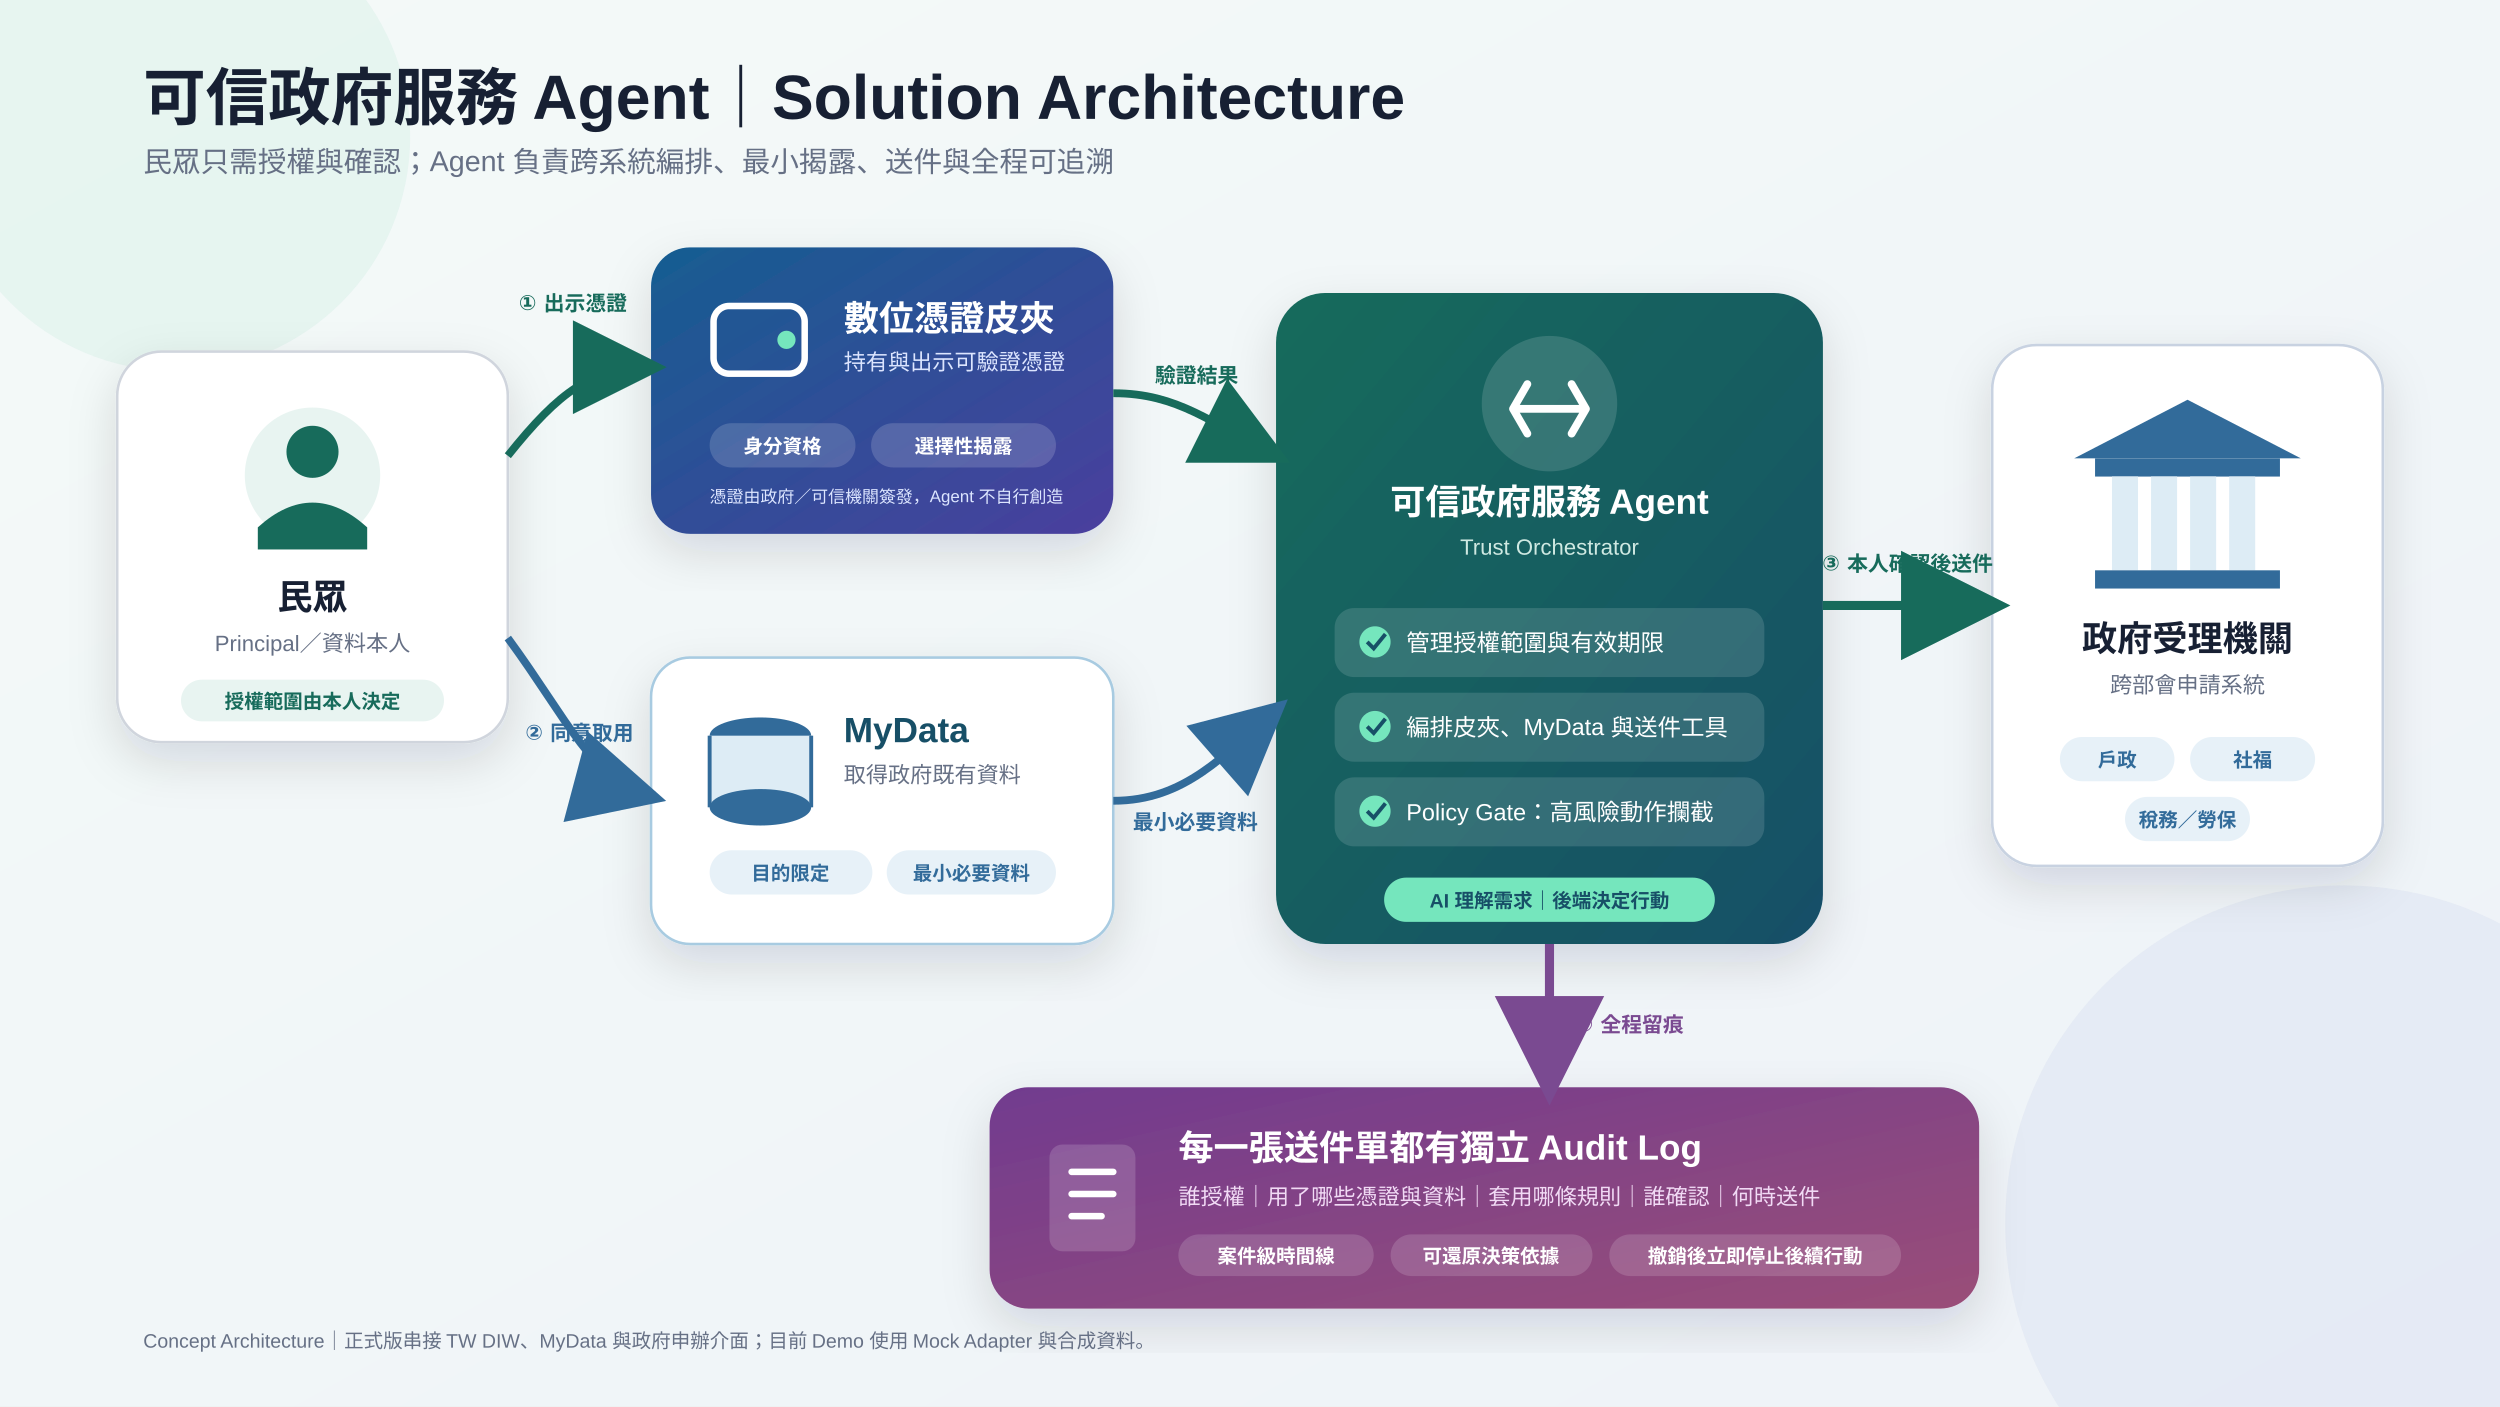
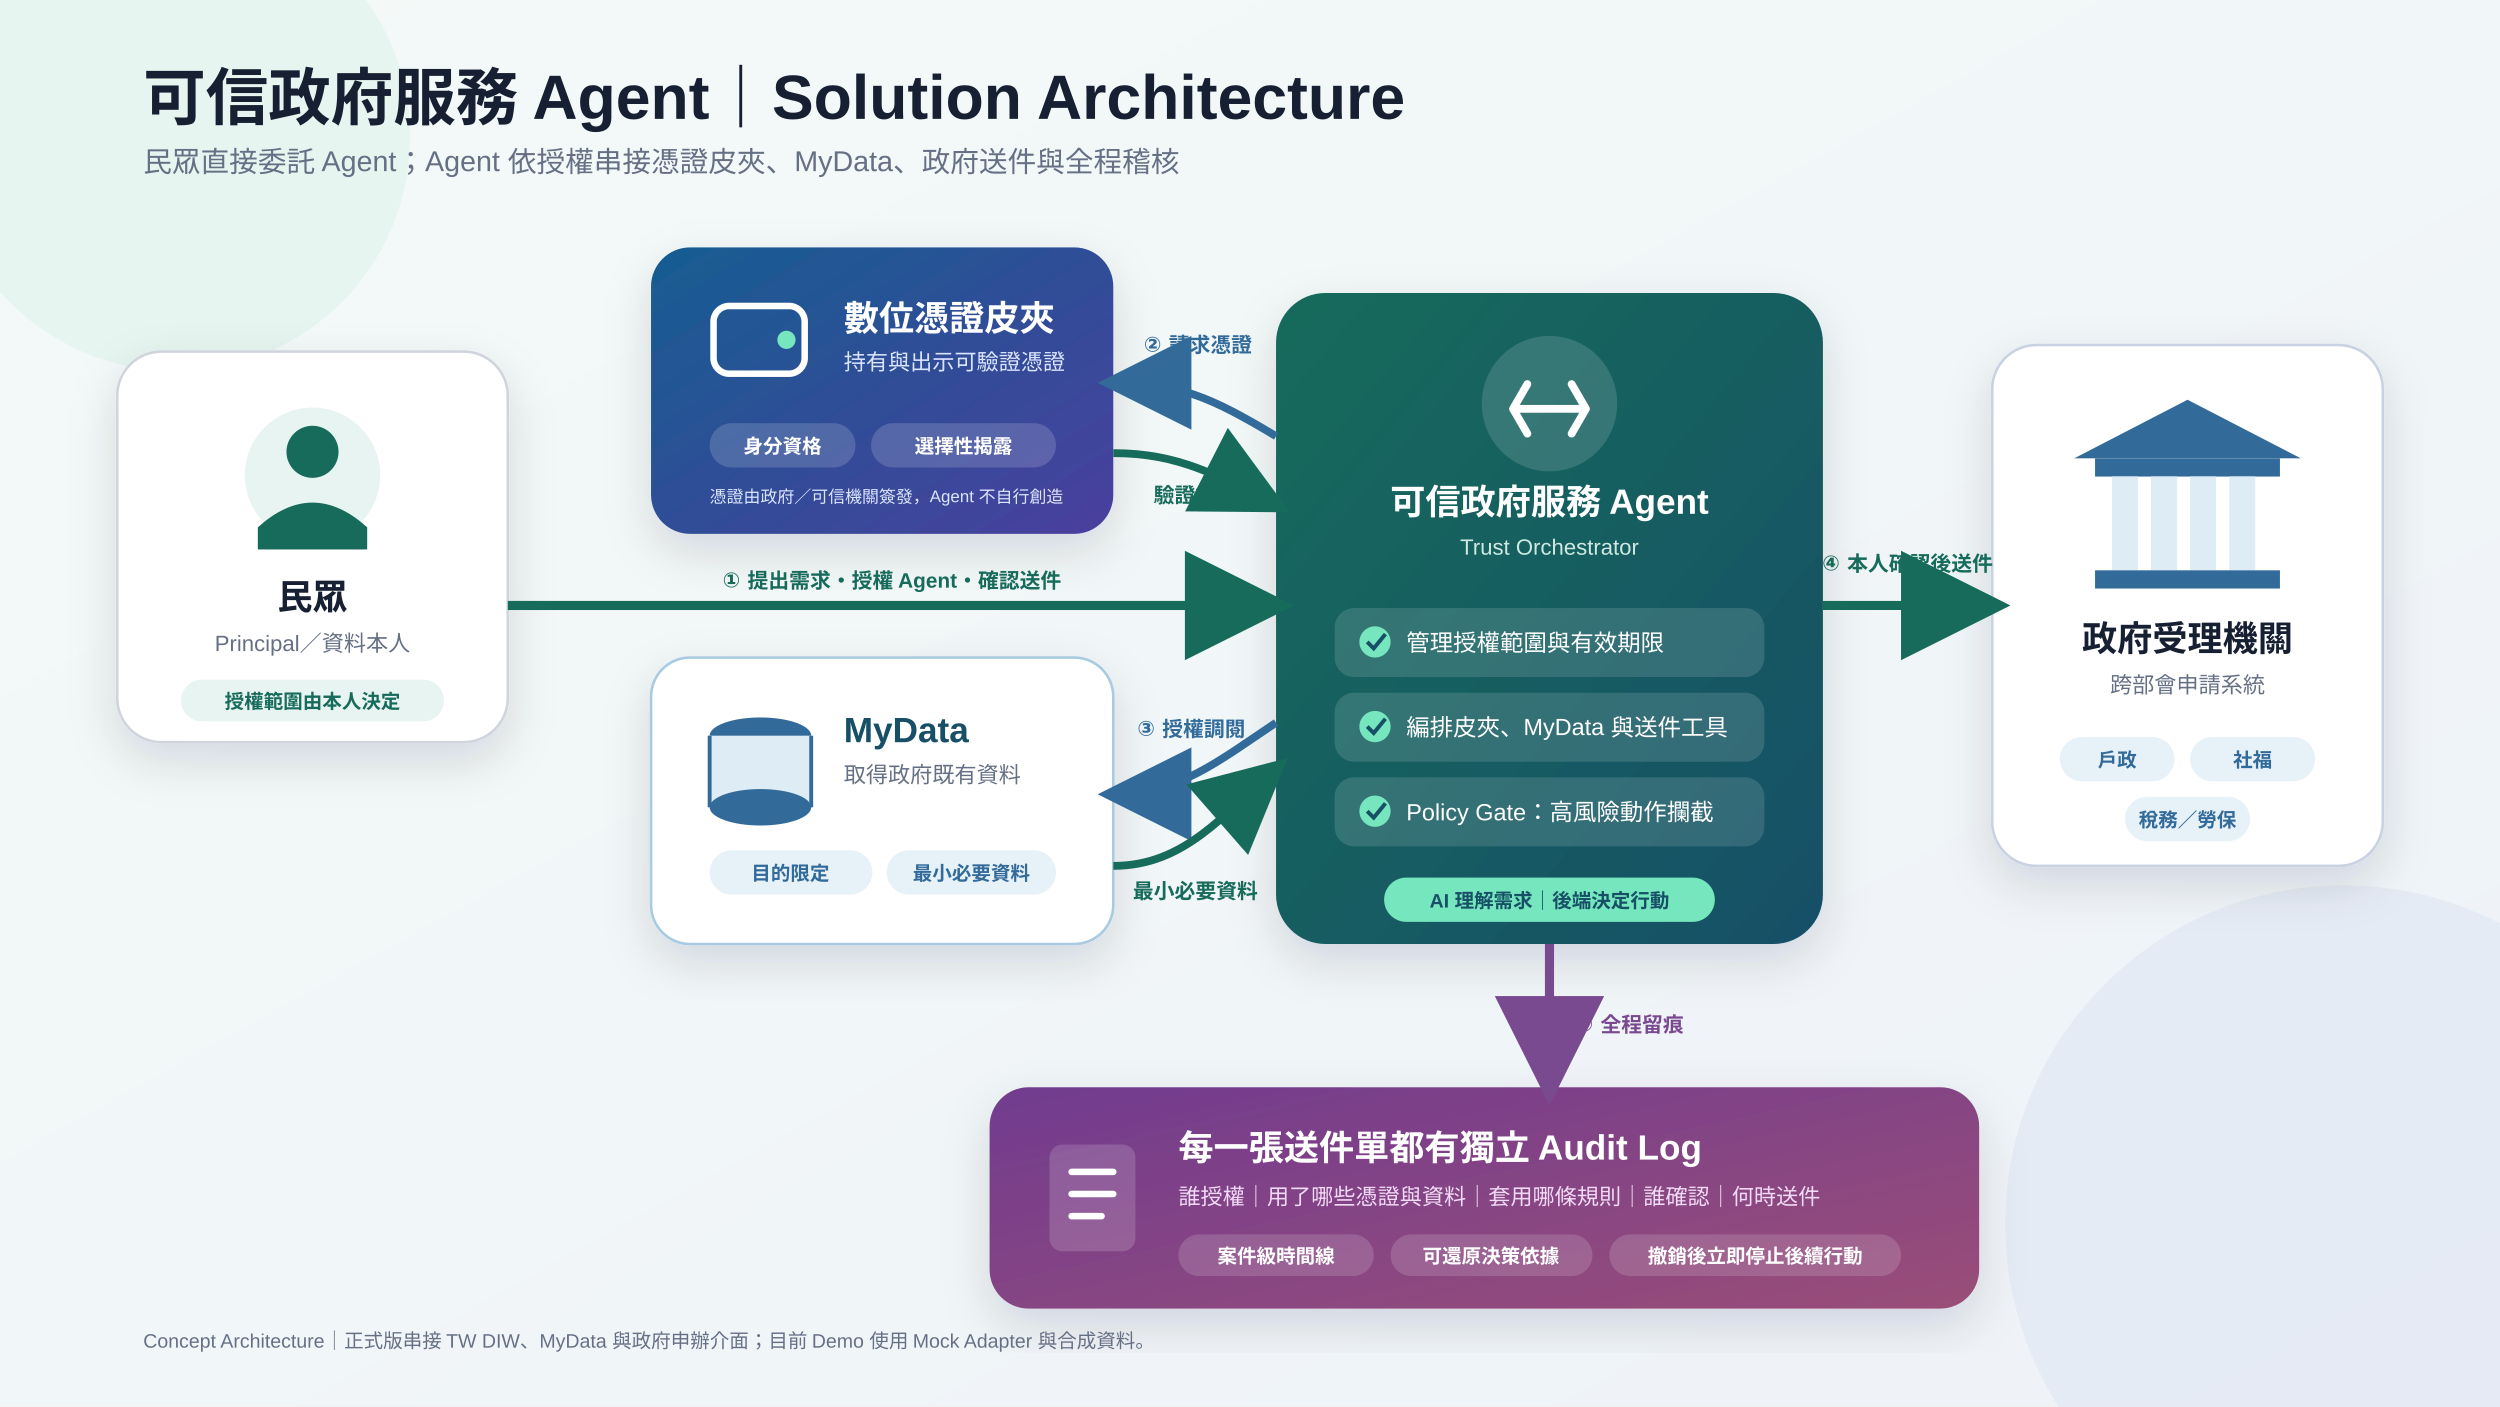
<svg xmlns="http://www.w3.org/2000/svg" width="1920" height="1080" viewBox="0 0 1920 1080">
  <defs>
    <linearGradient id="bg" x1="0" y1="0" x2="1" y2="1">
      <stop offset="0" stop-color="#F4FAF8" />
      <stop offset="1" stop-color="#EEF2F8" />
    </linearGradient>
    <linearGradient id="agent" x1="0" y1="0" x2="1" y2="1">
      <stop offset="0" stop-color="#176B5B" />
      <stop offset="1" stop-color="#174F67" />
    </linearGradient>
    <linearGradient id="wallet" x1="0" y1="0" x2="1" y2="1">
      <stop offset="0" stop-color="#165D91" />
      <stop offset="1" stop-color="#4A3F9E" />
    </linearGradient>
    <linearGradient id="audit" x1="0" y1="0" x2="1" y2="1">
      <stop offset="0" stop-color="#713B8F" />
      <stop offset="1" stop-color="#9A4E78" />
    </linearGradient>
    <filter id="shadow" x="-20%" y="-20%" width="140%" height="140%">
      <feDropShadow dx="0" dy="14" stdDeviation="18" flood-color="#172033" flood-opacity=".13" />
    </filter>
    <marker id="arrowGreen" markerWidth="12" markerHeight="12" refX="10" refY="6" orient="auto">
      <path d="M0,0 L12,6 L0,12 Z" fill="#176B5B" />
    </marker>
    <marker id="arrowBlue" markerWidth="12" markerHeight="12" refX="10" refY="6" orient="auto">
      <path d="M0,0 L12,6 L0,12 Z" fill="#326B9A" />
    </marker>
    <marker id="arrowPurple" markerWidth="12" markerHeight="12" refX="10" refY="6" orient="auto">
      <path d="M0,0 L12,6 L0,12 Z" fill="#7A4A91" />
    </marker>
    <style>
      text { font-family: "Microsoft JhengHei", "Noto Sans TC", Arial, sans-serif; }
      .title { font-size: 48px; font-weight: 800; fill: #172033; }
      .subtitle { font-size: 22px; fill: #667085; }
      .card-title { font-size: 27px; font-weight: 800; }
      .card-subtitle { font-size: 17px; }
      .body { font-size: 18px; fill: #344054; }
      .small { font-size: 15px; fill: #667085; }
      .pill { font-size: 15px; font-weight: 700; }
      .flow-label { font-size: 16px; font-weight: 800; }
      .agent-line { font-size: 18px; fill: #FFFFFF; }
      .wallet-note { font-size: 13px; fill: #DCE5FF; }
    </style>
  </defs>
  <rect width="1920" height="1080" fill="url(#bg)" />
  <circle cx="135" cy="105" r="180" fill="#DDF1EB" opacity=".6" />
  <circle cx="1800" cy="940" r="260" fill="#E0E6F2" opacity=".65" />
  <text x="110" y="92" class="title">可信政府服務 Agent｜Solution Architecture</text>
-   <text x="110" y="132" class="subtitle">民眾只需授權與確認；Agent 負責跨系統編排、最小揭露、送件與全程可追溯</text>
+   <text x="110" y="132" class="subtitle">民眾直接委託 Agent；Agent 依授權串接憑證皮夾、MyData、政府送件與全程稽核</text>
  <g filter="url(#shadow)">
    <rect x="90" y="270" width="300" height="300" rx="34" fill="#FFFFFF" stroke="#D0D5DD" stroke-width="2" />
  </g>
  <circle cx="240" cy="365" r="52" fill="#E8F4F1" />
  <circle cx="240" cy="347" r="20" fill="#176B5B" />
  <path d="M198 405 Q240 367 282 405 V422 H198Z" fill="#176B5B" />
  <text x="240" y="468" text-anchor="middle" class="card-title" fill="#172033">民眾</text>
  <text x="240" y="500" text-anchor="middle" class="card-subtitle" fill="#667085">Principal／資料本人</text>
  <rect x="139" y="522" width="202" height="32" rx="16" fill="#E8F4F1" />
  <text x="240" y="544" text-anchor="middle" class="pill" fill="#176B5B">授權範圍由本人決定</text>
  <g filter="url(#shadow)">
    <rect x="500" y="190" width="355" height="220" rx="30" fill="url(#wallet)" />
  </g>
  <rect x="548" y="235" width="70" height="52" rx="12" fill="none" stroke="#FFFFFF" stroke-width="5" />
  <circle cx="604" cy="261" r="7" fill="#75E6BD" />
  <text x="648" y="254" class="card-title" fill="#FFFFFF">數位憑證皮夾</text>
  <text x="648" y="284" class="card-subtitle" fill="#DCE5FF">持有與出示可驗證憑證</text>
  <rect x="545" y="325" width="112" height="34" rx="17" fill="#FFFFFF" opacity=".16" />
  <text x="601" y="348" text-anchor="middle" class="pill" fill="#FFFFFF">身分資格</text>
  <rect x="669" y="325" width="142" height="34" rx="17" fill="#FFFFFF" opacity=".16" />
  <text x="740" y="348" text-anchor="middle" class="pill" fill="#FFFFFF">選擇性揭露</text>
  <text x="545" y="386" class="wallet-note">憑證由政府／可信機關簽發，Agent 不自行創造</text>
  <g filter="url(#shadow)">
    <rect x="500" y="505" width="355" height="220" rx="30" fill="#FFFFFF" stroke="#A8CBE1" stroke-width="2" />
  </g>
  <ellipse cx="584" cy="565" rx="39" ry="14" fill="#326B9A" />
  <rect x="545" y="565" width="78" height="55" fill="#DDECF5" />
  <ellipse cx="584" cy="620" rx="39" ry="14" fill="#326B9A" />
  <path d="M545 565 V620 M623 565 V620" stroke="#326B9A" stroke-width="3" />
  <text x="648" y="570" class="card-title" fill="#174F67">MyData</text>
  <text x="648" y="601" class="card-subtitle" fill="#667085">取得政府既有資料</text>
  <rect x="545" y="653" width="125" height="34" rx="17" fill="#E7F1F8" />
  <text x="607" y="676" text-anchor="middle" class="pill" fill="#326B9A">目的限定</text>
  <rect x="681" y="653" width="130" height="34" rx="17" fill="#E7F1F8" />
  <text x="746" y="676" text-anchor="middle" class="pill" fill="#326B9A">最小必要資料</text>
  <g filter="url(#shadow)">
    <rect x="980" y="225" width="420" height="500" rx="38" fill="url(#agent)" />
  </g>
  <circle cx="1190" cy="310" r="52" fill="#FFFFFF" opacity=".14" />
  <path d="M1162 314 H1218 M1173 295 L1162 314 1173 333 M1207 295 L1218 314 1207 333" fill="none" stroke="#FFFFFF" stroke-width="6" stroke-linecap="round" stroke-linejoin="round" />
  <text x="1190" y="395" text-anchor="middle" class="card-title" fill="#FFFFFF">可信政府服務 Agent</text>
  <text x="1190" y="426" text-anchor="middle" class="card-subtitle" fill="#CFE9E2">Trust Orchestrator</text>
  <rect x="1025" y="467" width="330" height="53" rx="15" fill="#FFFFFF" opacity=".13" />
  <circle cx="1056" cy="493" r="12" fill="#75E6BD" />
  <path d="M1050 493 L1055 498 1064 487" fill="none" stroke="#174F67" stroke-width="3" />
  <text x="1080" y="500" class="agent-line">管理授權範圍與有效期限</text>
  <rect x="1025" y="532" width="330" height="53" rx="15" fill="#FFFFFF" opacity=".13" />
  <circle cx="1056" cy="558" r="12" fill="#75E6BD" />
  <path d="M1050 558 L1055 563 1064 552" fill="none" stroke="#174F67" stroke-width="3" />
  <text x="1080" y="565" class="agent-line">編排皮夾、MyData 與送件工具</text>
  <rect x="1025" y="597" width="330" height="53" rx="15" fill="#FFFFFF" opacity=".13" />
  <circle cx="1056" cy="623" r="12" fill="#75E6BD" />
  <path d="M1050 623 L1055 628 1064 617" fill="none" stroke="#174F67" stroke-width="3" />
  <text x="1080" y="630" class="agent-line">Policy Gate：高風險動作攔截</text>
  <rect x="1063" y="674" width="254" height="34" rx="17" fill="#75E6BD" />
  <text x="1190" y="697" text-anchor="middle" class="pill" fill="#174F67">AI 理解需求｜後端決定行動</text>
  <g filter="url(#shadow)">
    <rect x="1530" y="265" width="300" height="400" rx="34" fill="#FFFFFF" stroke="#C8D2E1" stroke-width="2" />
  </g>
  <path d="M1593 352 L1680 307 1767 352 Z" fill="#326B9A" />
  <rect x="1609" y="352" width="142" height="14" fill="#326B9A" />
  <rect x="1622" y="366" width="20" height="72" fill="#DDECF5" />
  <rect x="1652" y="366" width="20" height="72" fill="#DDECF5" />
  <rect x="1682" y="366" width="20" height="72" fill="#DDECF5" />
  <rect x="1712" y="366" width="20" height="72" fill="#DDECF5" />
  <rect x="1609" y="438" width="142" height="14" fill="#326B9A" />
  <text x="1680" y="500" text-anchor="middle" class="card-title" fill="#172033">政府受理機關</text>
  <text x="1680" y="532" text-anchor="middle" class="card-subtitle" fill="#667085">跨部會申請系統</text>
  <rect x="1582" y="566" width="88" height="34" rx="17" fill="#E7F1F8" />
  <text x="1626" y="589" text-anchor="middle" class="pill" fill="#326B9A">戶政</text>
  <rect x="1682" y="566" width="96" height="34" rx="17" fill="#E7F1F8" />
  <text x="1730" y="589" text-anchor="middle" class="pill" fill="#326B9A">社福</text>
  <rect x="1632" y="612" width="96" height="34" rx="17" fill="#E7F1F8" />
  <text x="1680" y="635" text-anchor="middle" class="pill" fill="#326B9A">稅務／勞保</text>
  <g filter="url(#shadow)">
    <rect x="760" y="835" width="760" height="170" rx="30" fill="url(#audit)" />
  </g>
  <rect x="806" y="879" width="66" height="82" rx="10" fill="#FFFFFF" opacity=".16" />
  <path d="M823 900 H855 M823 917 H855 M823 934 H846" stroke="#FFFFFF" stroke-width="5" stroke-linecap="round" />
  <text x="905" y="891" class="card-title" fill="#FFFFFF">每一張送件單都有獨立 Audit Log</text>
  <text x="905" y="925" class="card-subtitle" fill="#F1DAF5">誰授權｜用了哪些憑證與資料｜套用哪條規則｜誰確認｜何時送件</text>
  <rect x="905" y="948" width="150" height="32" rx="16" fill="#FFFFFF" opacity=".15" />
  <text x="980" y="970" text-anchor="middle" class="pill" fill="#FFFFFF">案件級時間線</text>
  <rect x="1068" y="948" width="155" height="32" rx="16" fill="#FFFFFF" opacity=".15" />
  <text x="1145" y="970" text-anchor="middle" class="pill" fill="#FFFFFF">可還原決策依據</text>
  <rect x="1236" y="948" width="224" height="32" rx="16" fill="#FFFFFF" opacity=".15" />
  <text x="1348" y="970" text-anchor="middle" class="pill" fill="#FFFFFF">撤銷後立即停止後續行動</text>
-   <path d="M390 350 C430 300 455 282 500 282" fill="none" stroke="#176B5B" stroke-width="6" marker-end="url(#arrowGreen)" />
-   <text x="440" y="238" text-anchor="middle" class="flow-label" fill="#176B5B">① 出示憑證</text>
-   <path d="M390 490 C437 554 455 600 500 612" fill="none" stroke="#326B9A" stroke-width="6" marker-end="url(#arrowBlue)" />
-   <text x="445" y="568" text-anchor="middle" class="flow-label" fill="#326B9A">② 同意取用</text>
-   <path d="M855 302 C905 302 930 325 980 350" fill="none" stroke="#176B5B" stroke-width="6" marker-end="url(#arrowGreen)" />
-   <text x="919" y="294" text-anchor="middle" class="flow-label" fill="#176B5B">驗證結果</text>
-   <path d="M855 615 C910 615 940 580 980 545" fill="none" stroke="#326B9A" stroke-width="6" marker-end="url(#arrowBlue)" />
-   <text x="918" y="637" text-anchor="middle" class="flow-label" fill="#326B9A">最小必要資料</text>
+   <path d="M390 465 H980" fill="none" stroke="#176B5B" stroke-width="7" marker-end="url(#arrowGreen)" />
+   <text x="685" y="451" text-anchor="middle" class="flow-label" fill="#176B5B">① 提出需求・授權 Agent・確認送件</text>
+   <path d="M980 335 C930 305 905 294 855 294" fill="none" stroke="#326B9A" stroke-width="6" marker-end="url(#arrowBlue)" />
+   <text x="920" y="270" text-anchor="middle" class="flow-label" fill="#326B9A">② 請求憑證</text>
+   <path d="M855 348 C905 348 935 365 980 388" fill="none" stroke="#176B5B" stroke-width="6" marker-end="url(#arrowGreen)" />
+   <text x="918" y="386" text-anchor="middle" class="flow-label" fill="#176B5B">驗證結果</text>
+   <path d="M980 555 C935 585 905 610 855 610" fill="none" stroke="#326B9A" stroke-width="6" marker-end="url(#arrowBlue)" />
+   <text x="915" y="565" text-anchor="middle" class="flow-label" fill="#326B9A">③ 授權調閱</text>
+   <path d="M855 665 C910 665 940 625 980 590" fill="none" stroke="#176B5B" stroke-width="6" marker-end="url(#arrowGreen)" />
+   <text x="918" y="690" text-anchor="middle" class="flow-label" fill="#176B5B">最小必要資料</text>
  <path d="M1400 465 C1450 465 1480 465 1530 465" fill="none" stroke="#176B5B" stroke-width="7" marker-end="url(#arrowGreen)" />
-   <text x="1465" y="438" text-anchor="middle" class="flow-label" fill="#176B5B">③ 本人確認後送件</text>
+   <text x="1465" y="438" text-anchor="middle" class="flow-label" fill="#176B5B">④ 本人確認後送件</text>
  <path d="M1190 725 L1190 835" fill="none" stroke="#7A4A91" stroke-width="7" marker-end="url(#arrowPurple)" />
-   <text x="1210" y="792" class="flow-label" fill="#7A4A91">④ 全程留痕</text>
+   <text x="1210" y="792" class="flow-label" fill="#7A4A91">⑤ 全程留痕</text>
  <text x="110" y="1035" class="small">
    Concept Architecture｜正式版串接 TW DIW、MyData 與政府申辦介面；目前 Demo 使用 Mock Adapter 與合成資料。
  </text>
</svg>
